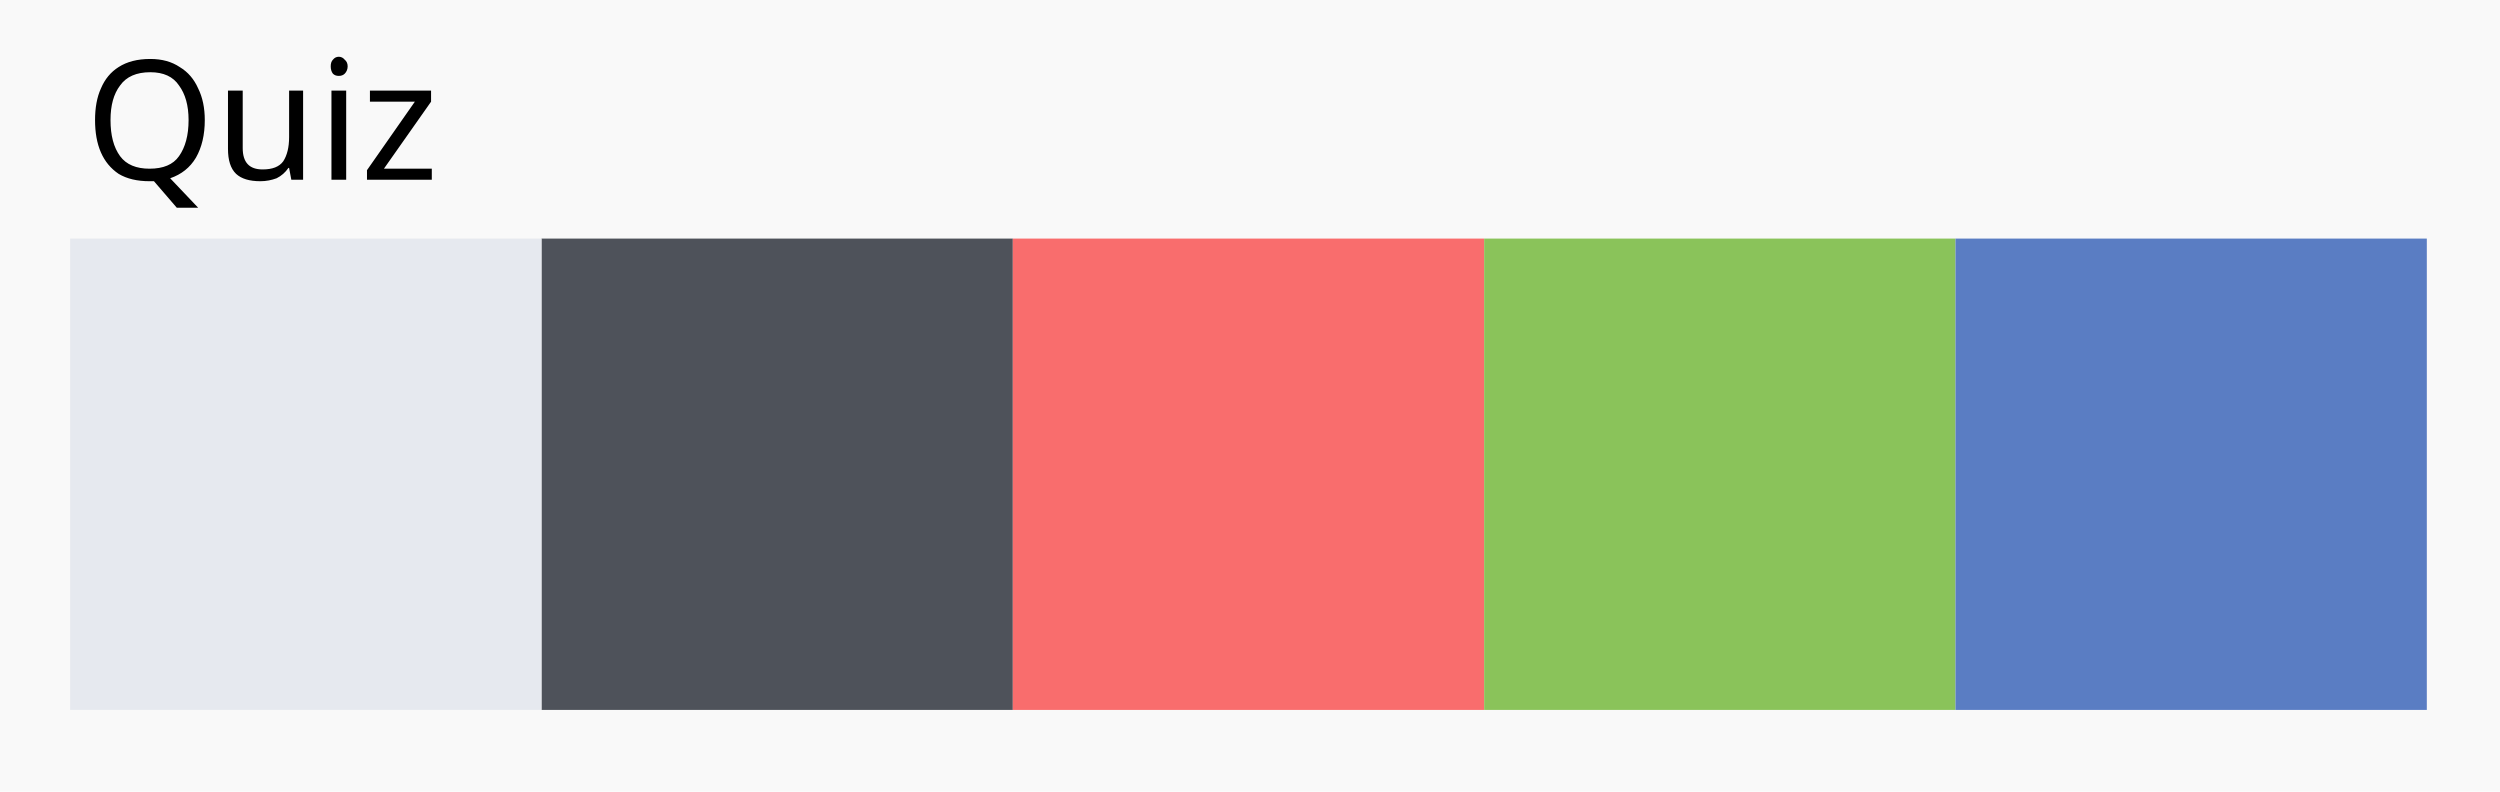
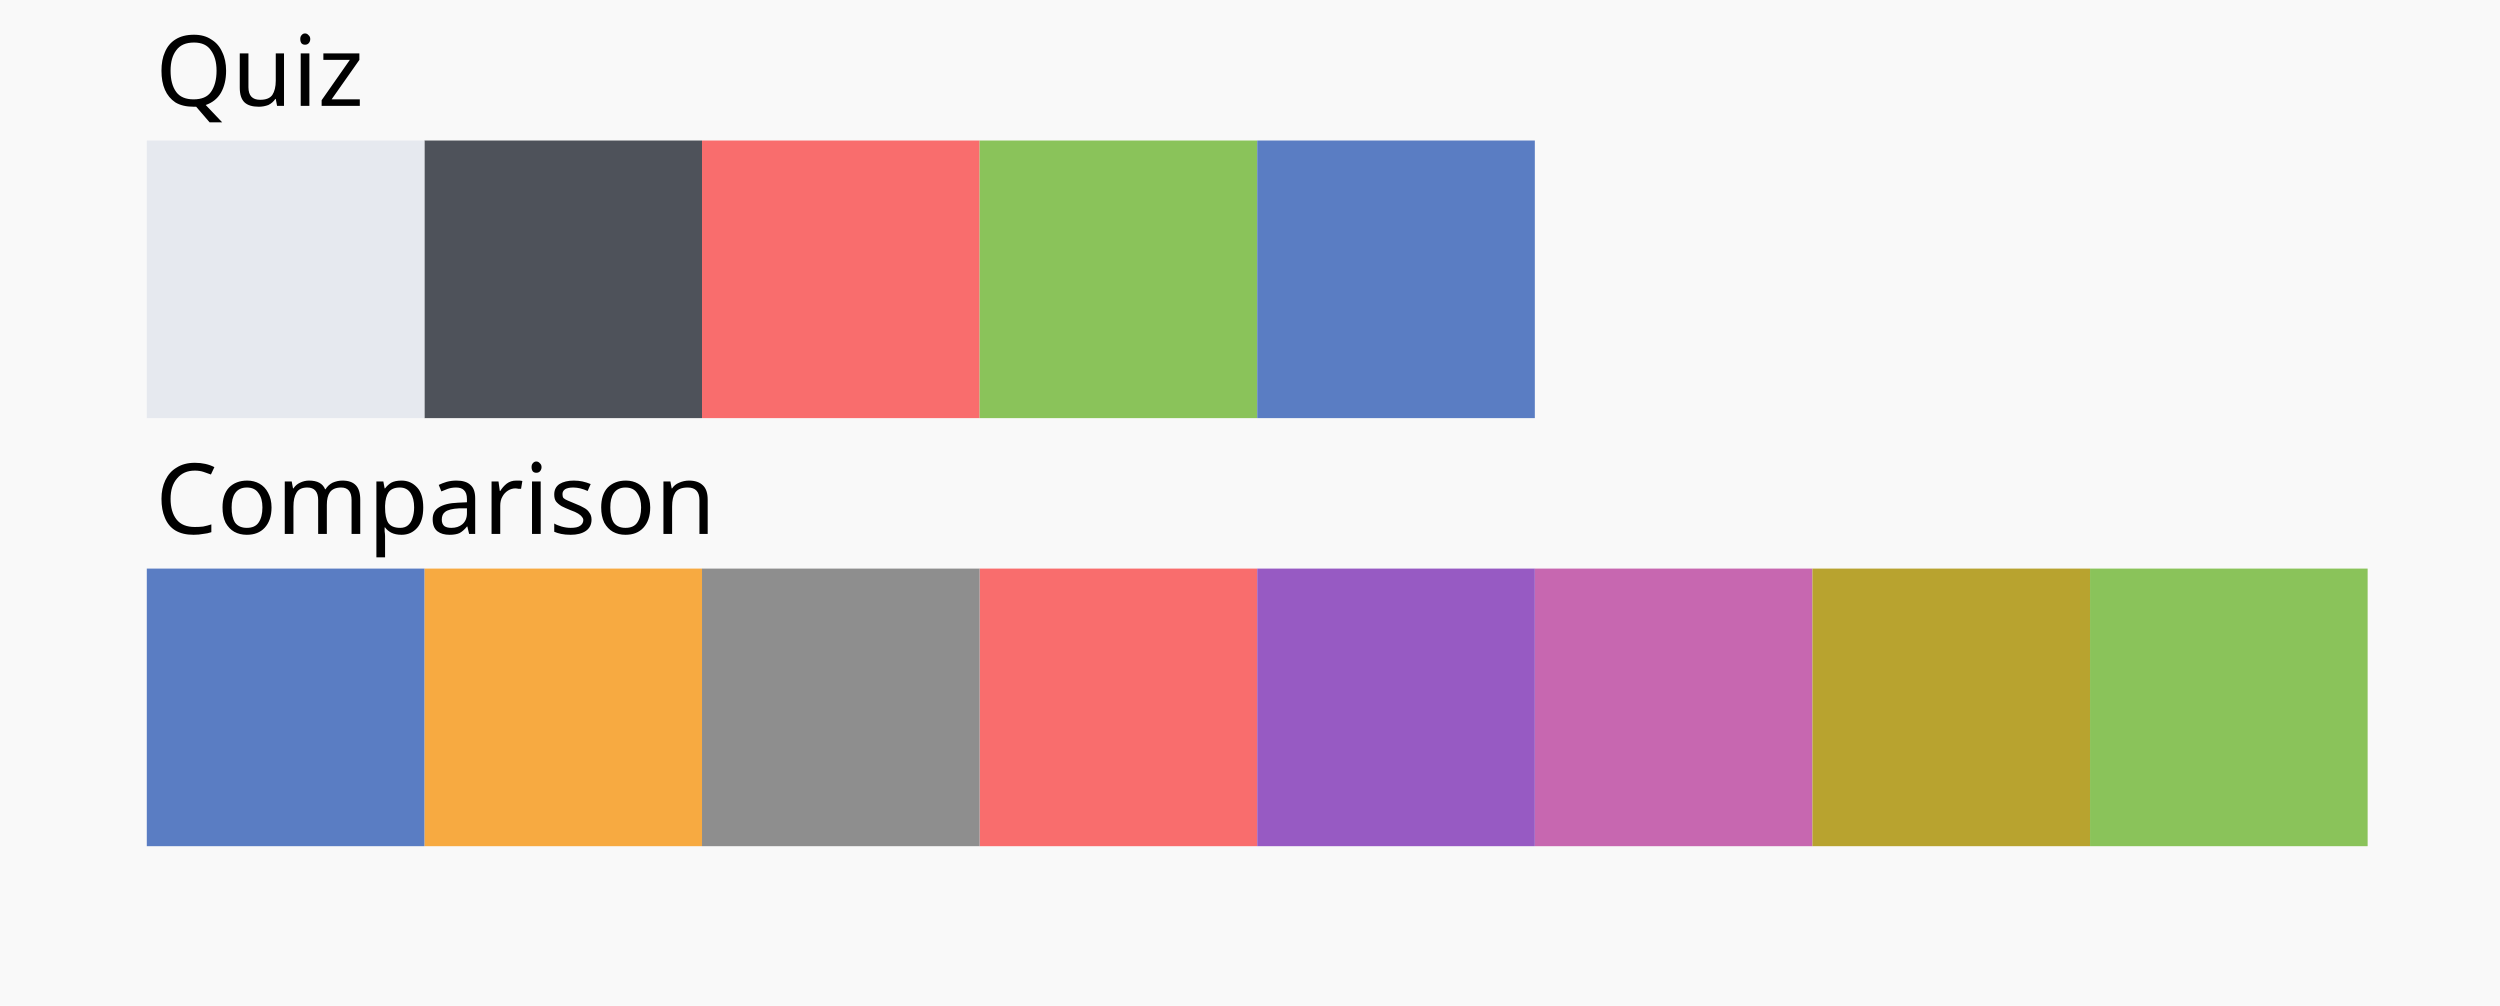
- <svg xmlns="http://www.w3.org/2000/svg" width="53.041mm" height="16.796mm" viewBox="0 0 53.041 16.796" version="1.1" id="svg1" xml:space="preserve">
+ <svg xmlns="http://www.w3.org/2000/svg" width="90.056mm" height="36.232mm" viewBox="0 0 90.056 36.232" version="1.1" id="svg1" xml:space="preserve">
  <defs id="defs1" />
  <g id="layer1" transform="translate(-76.21772,-102.5771)">
-     <rect style="fill:#f9f9f9;fill-opacity:1;stroke-width:0.672;-inkscape-stroke:none" id="rect3" width="53.041" height="16.796" x="76.218" y="102.577" />
-     <g id="g2">
-       <rect style="fill:#4e525a;fill-opacity:1;stroke-width:0.941;-inkscape-stroke:none" id="rect1" width="10" height="10" x="87.706" y="107.639" />
-       <rect style="fill:#f96d6d;fill-opacity:1;stroke-width:0.941;-inkscape-stroke:none" id="rect1-6" width="10" height="10" x="97.706" y="107.639" />
-       <rect style="fill:#8ac35a;fill-opacity:1;stroke-width:0.941;-inkscape-stroke:none" id="rect1-6-9" width="10" height="10" x="107.706" y="107.639" />
-       <rect style="fill:#5a7dc3;fill-opacity:1;stroke-width:0.941;-inkscape-stroke:none" id="rect1-6-9-6" width="10" height="10" x="117.706" y="107.639" />
-       <rect style="fill:#e6e9ef;fill-opacity:1;stroke-width:1.042;-inkscape-stroke:none" id="rect2" width="10" height="10" x="77.706" y="107.639" />
+     <rect style="fill:#f9f9f9;fill-opacity:1;stroke-width:1.286;-inkscape-stroke:none" id="rect3" width="90.056" height="36.232" x="76.218" y="102.577" />
+     <g id="g995" transform="translate(3.799862)">
+       <g id="g2">
+         <rect style="fill:#4e525a;fill-opacity:1;stroke-width:0.941;-inkscape-stroke:none" id="rect1" width="10" height="10" x="87.706" y="107.639" />
+         <rect style="fill:#f96d6d;fill-opacity:1;stroke-width:0.941;-inkscape-stroke:none" id="rect1-6" width="10" height="10" x="97.706" y="107.639" />
+         <rect style="fill:#8ac35a;fill-opacity:1;stroke-width:0.941;-inkscape-stroke:none" id="rect1-6-9" width="10" height="10" x="107.706" y="107.639" />
+         <rect style="fill:#5a7dc3;fill-opacity:1;stroke-width:0.941;-inkscape-stroke:none" id="rect1-6-9-6" width="10" height="10" x="117.706" y="107.639" />
+         <rect style="fill:#e6e9ef;fill-opacity:1;stroke-width:1.042;-inkscape-stroke:none" id="rect2" width="10" height="10" x="77.706" y="107.639" />
+       </g>
+       <text xml:space="preserve" style="font-size:3.528px;line-height:1.25;font-family:'Times New Roman';-inkscape-font-specification:'Times New Roman, ';letter-spacing:0px;word-spacing:0px;stroke-width:0.265" x="78.014" y="106.394" id="text2">
+         <tspan id="tspan2" style="font-style:normal;font-variant:normal;font-weight:normal;font-stretch:normal;font-family:Cantarell;-inkscape-font-specification:Cantarell;stroke-width:0.265" x="78.014" y="106.394">Quiz</tspan>
+       </text>
    </g>
-     <text xml:space="preserve" style="font-size:3.528px;line-height:1.25;font-family:'Times New Roman';-inkscape-font-specification:'Times New Roman, ';letter-spacing:0px;word-spacing:0px;stroke-width:0.265" x="78.014" y="106.394" id="text2">
-       <tspan id="tspan2" style="font-style:normal;font-variant:normal;font-weight:normal;font-stretch:normal;font-family:Cantarell;-inkscape-font-specification:Cantarell;stroke-width:0.265" x="78.014" y="106.394">Quiz</tspan>
-     </text>
+     <g id="g995-6" transform="translate(3.799862,15.41986)">
+       <g id="g2-7">
+         <rect style="fill:#f7aa41;fill-opacity:1;stroke-width:0.941;-inkscape-stroke:none" id="rect1-5" width="10" height="10" x="87.706" y="107.639" />
+         <rect style="fill:#c767b0;fill-opacity:1;stroke-width:0.941;-inkscape-stroke:none" id="rect1-6-3" width="10" height="10" x="127.706" y="107.639" />
+         <rect style="fill:#f96d6d;fill-opacity:1;stroke-width:0.941;-inkscape-stroke:none" id="rect1-6-9-5" width="10" height="10" x="107.706" y="107.639" />
+         <rect style="fill:#975ac3;fill-opacity:1;stroke-width:0.941;-inkscape-stroke:none" id="rect1-6-9-6-6" width="10" height="10" x="117.706" y="107.639" />
+         <rect style="fill:#8ac35a;fill-opacity:1;stroke-width:0.941;-inkscape-stroke:none" id="rect1-6-9-6-6-7" width="10" height="10" x="147.706" y="107.639" />
+         <rect style="fill:#8e8e8e;fill-opacity:1;stroke-width:0.941;-inkscape-stroke:none" id="rect1-6-9-6-6-7-0" width="10" height="10" x="97.706" y="107.639" />
+         <rect style="fill:#b8a32f;fill-opacity:1;stroke-width:0.941;-inkscape-stroke:none" id="rect1-6-9-6-6-7-0-9" width="10" height="10" x="137.706" y="107.639" />
+         <rect style="fill:#5a7dc3;fill-opacity:1;stroke-width:1.042;-inkscape-stroke:none" id="rect2-2" width="10" height="10" x="77.706" y="107.639" />
+       </g>
+       <text xml:space="preserve" style="font-size:3.528px;line-height:1.25;font-family:'Times New Roman';-inkscape-font-specification:'Times New Roman, ';letter-spacing:0px;word-spacing:0px;stroke-width:0.265" x="78.014" y="106.394" id="text2-9">
+         <tspan id="tspan2-1" style="font-style:normal;font-variant:normal;font-weight:normal;font-stretch:normal;font-family:Cantarell;-inkscape-font-specification:Cantarell;stroke-width:0.265" x="78.014" y="106.394">Comparison</tspan>
+       </text>
+     </g>
  </g>
</svg>
